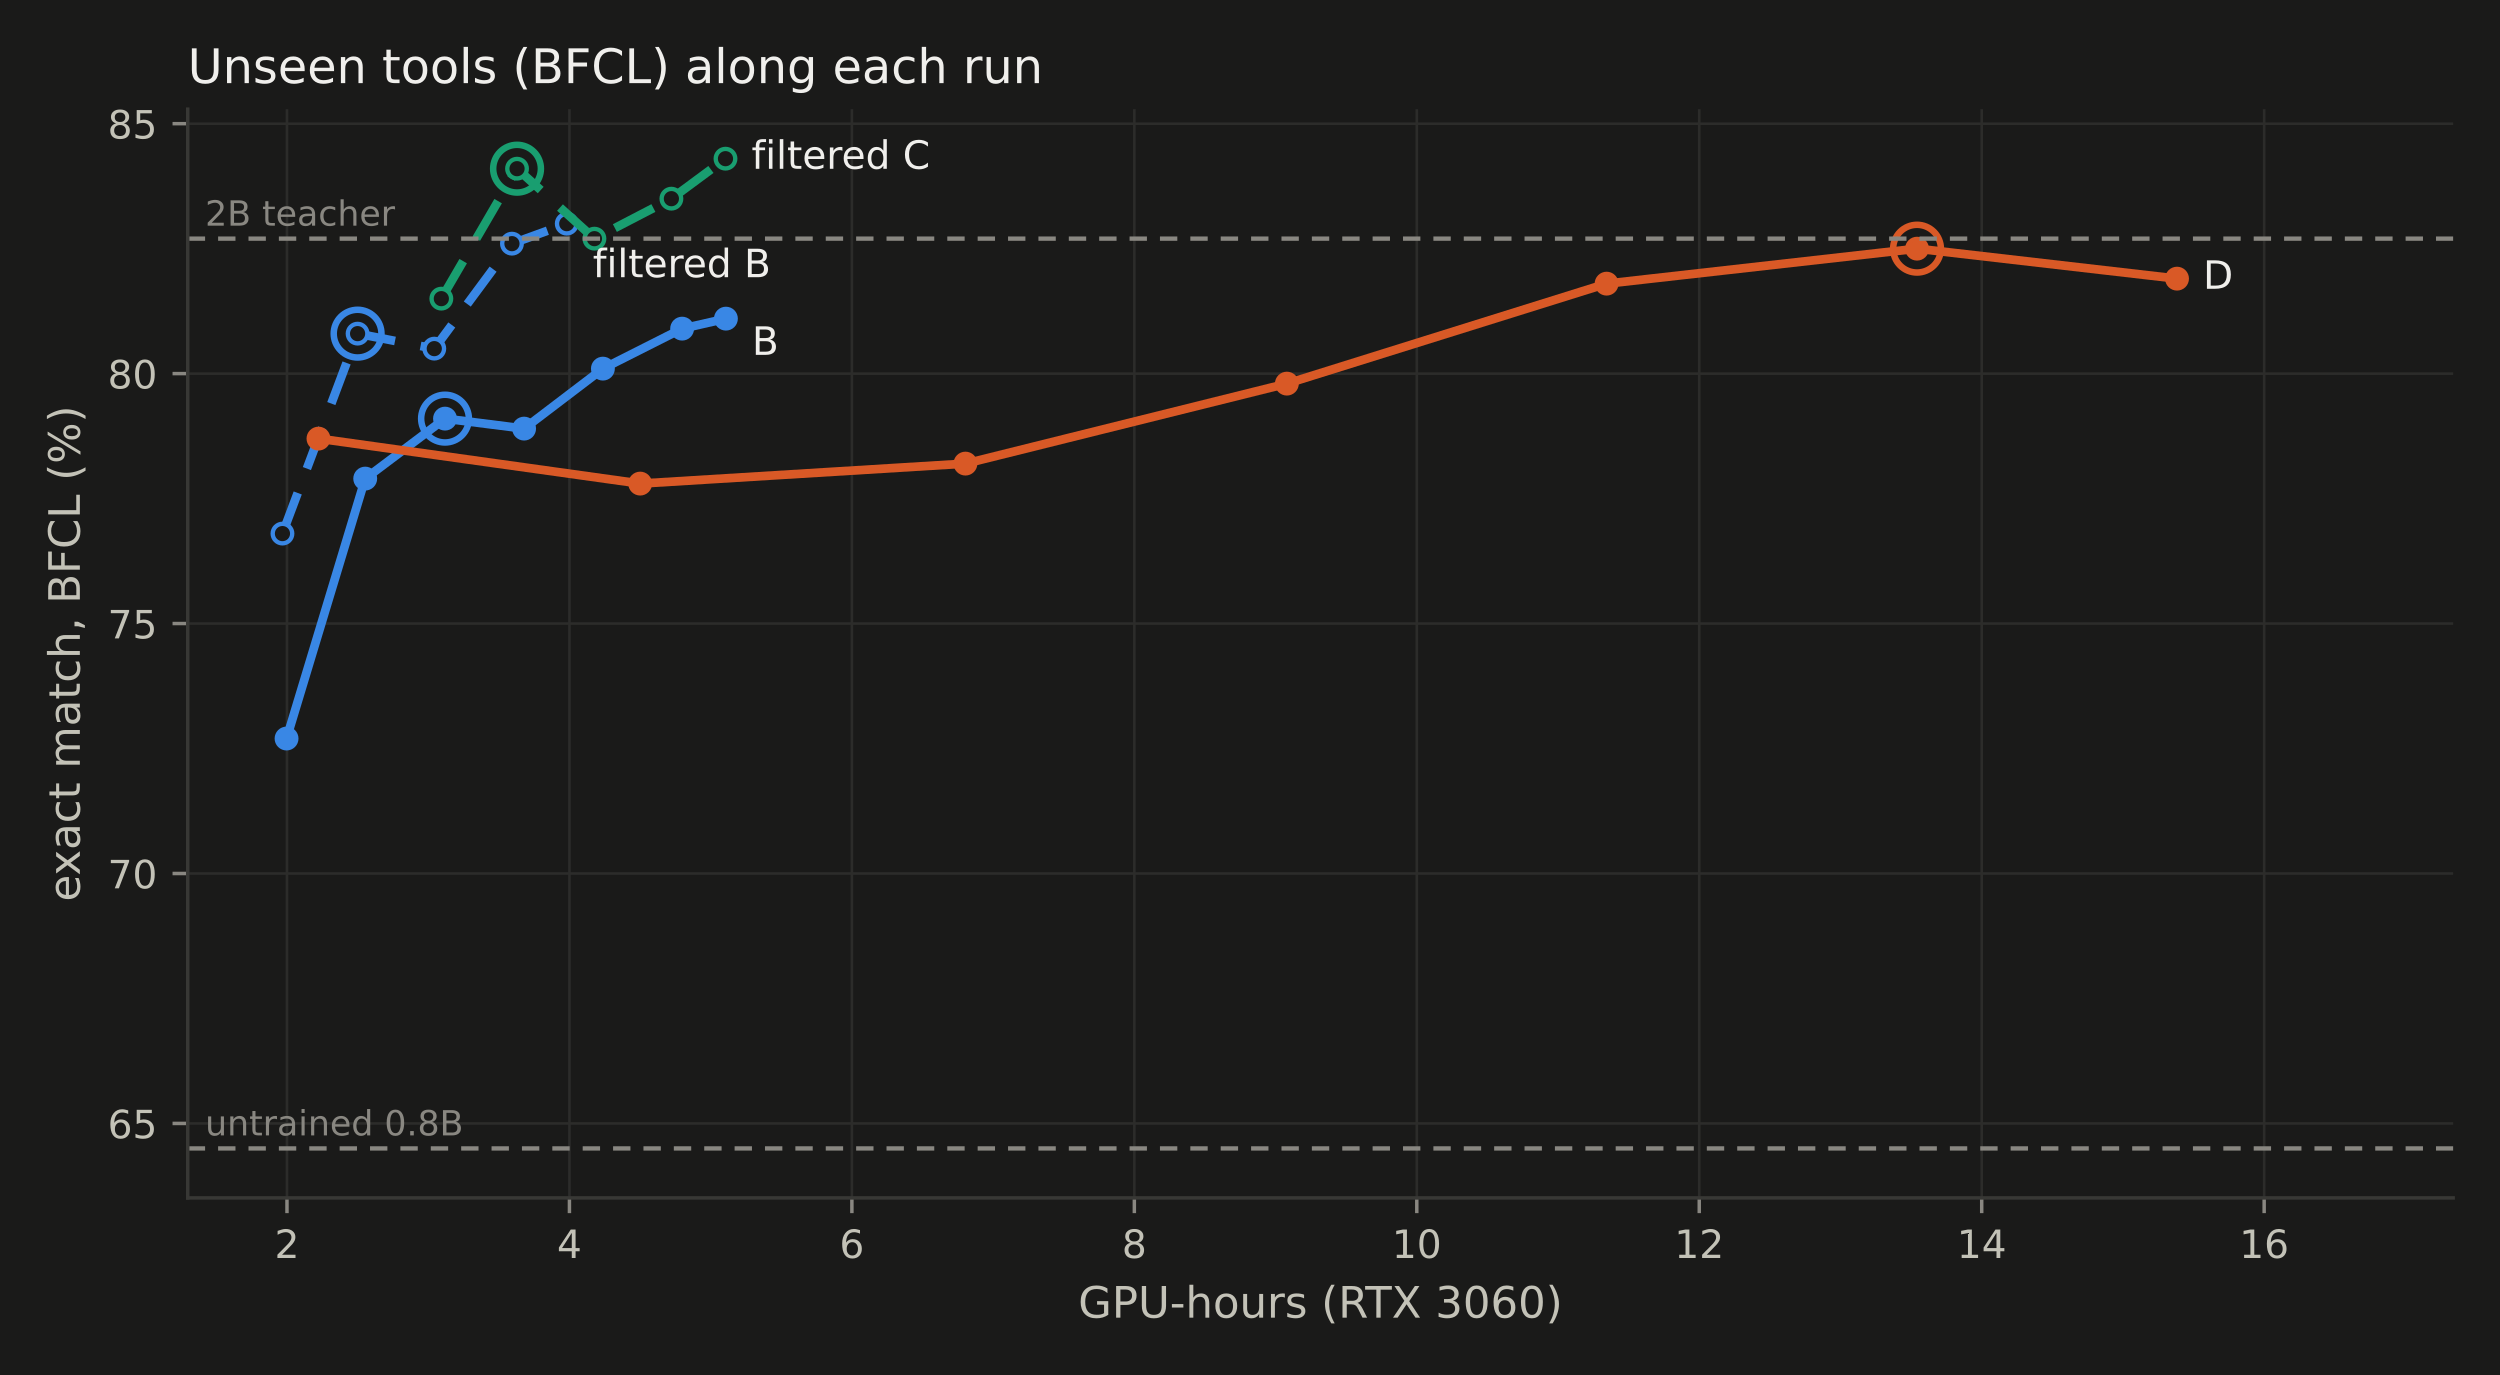
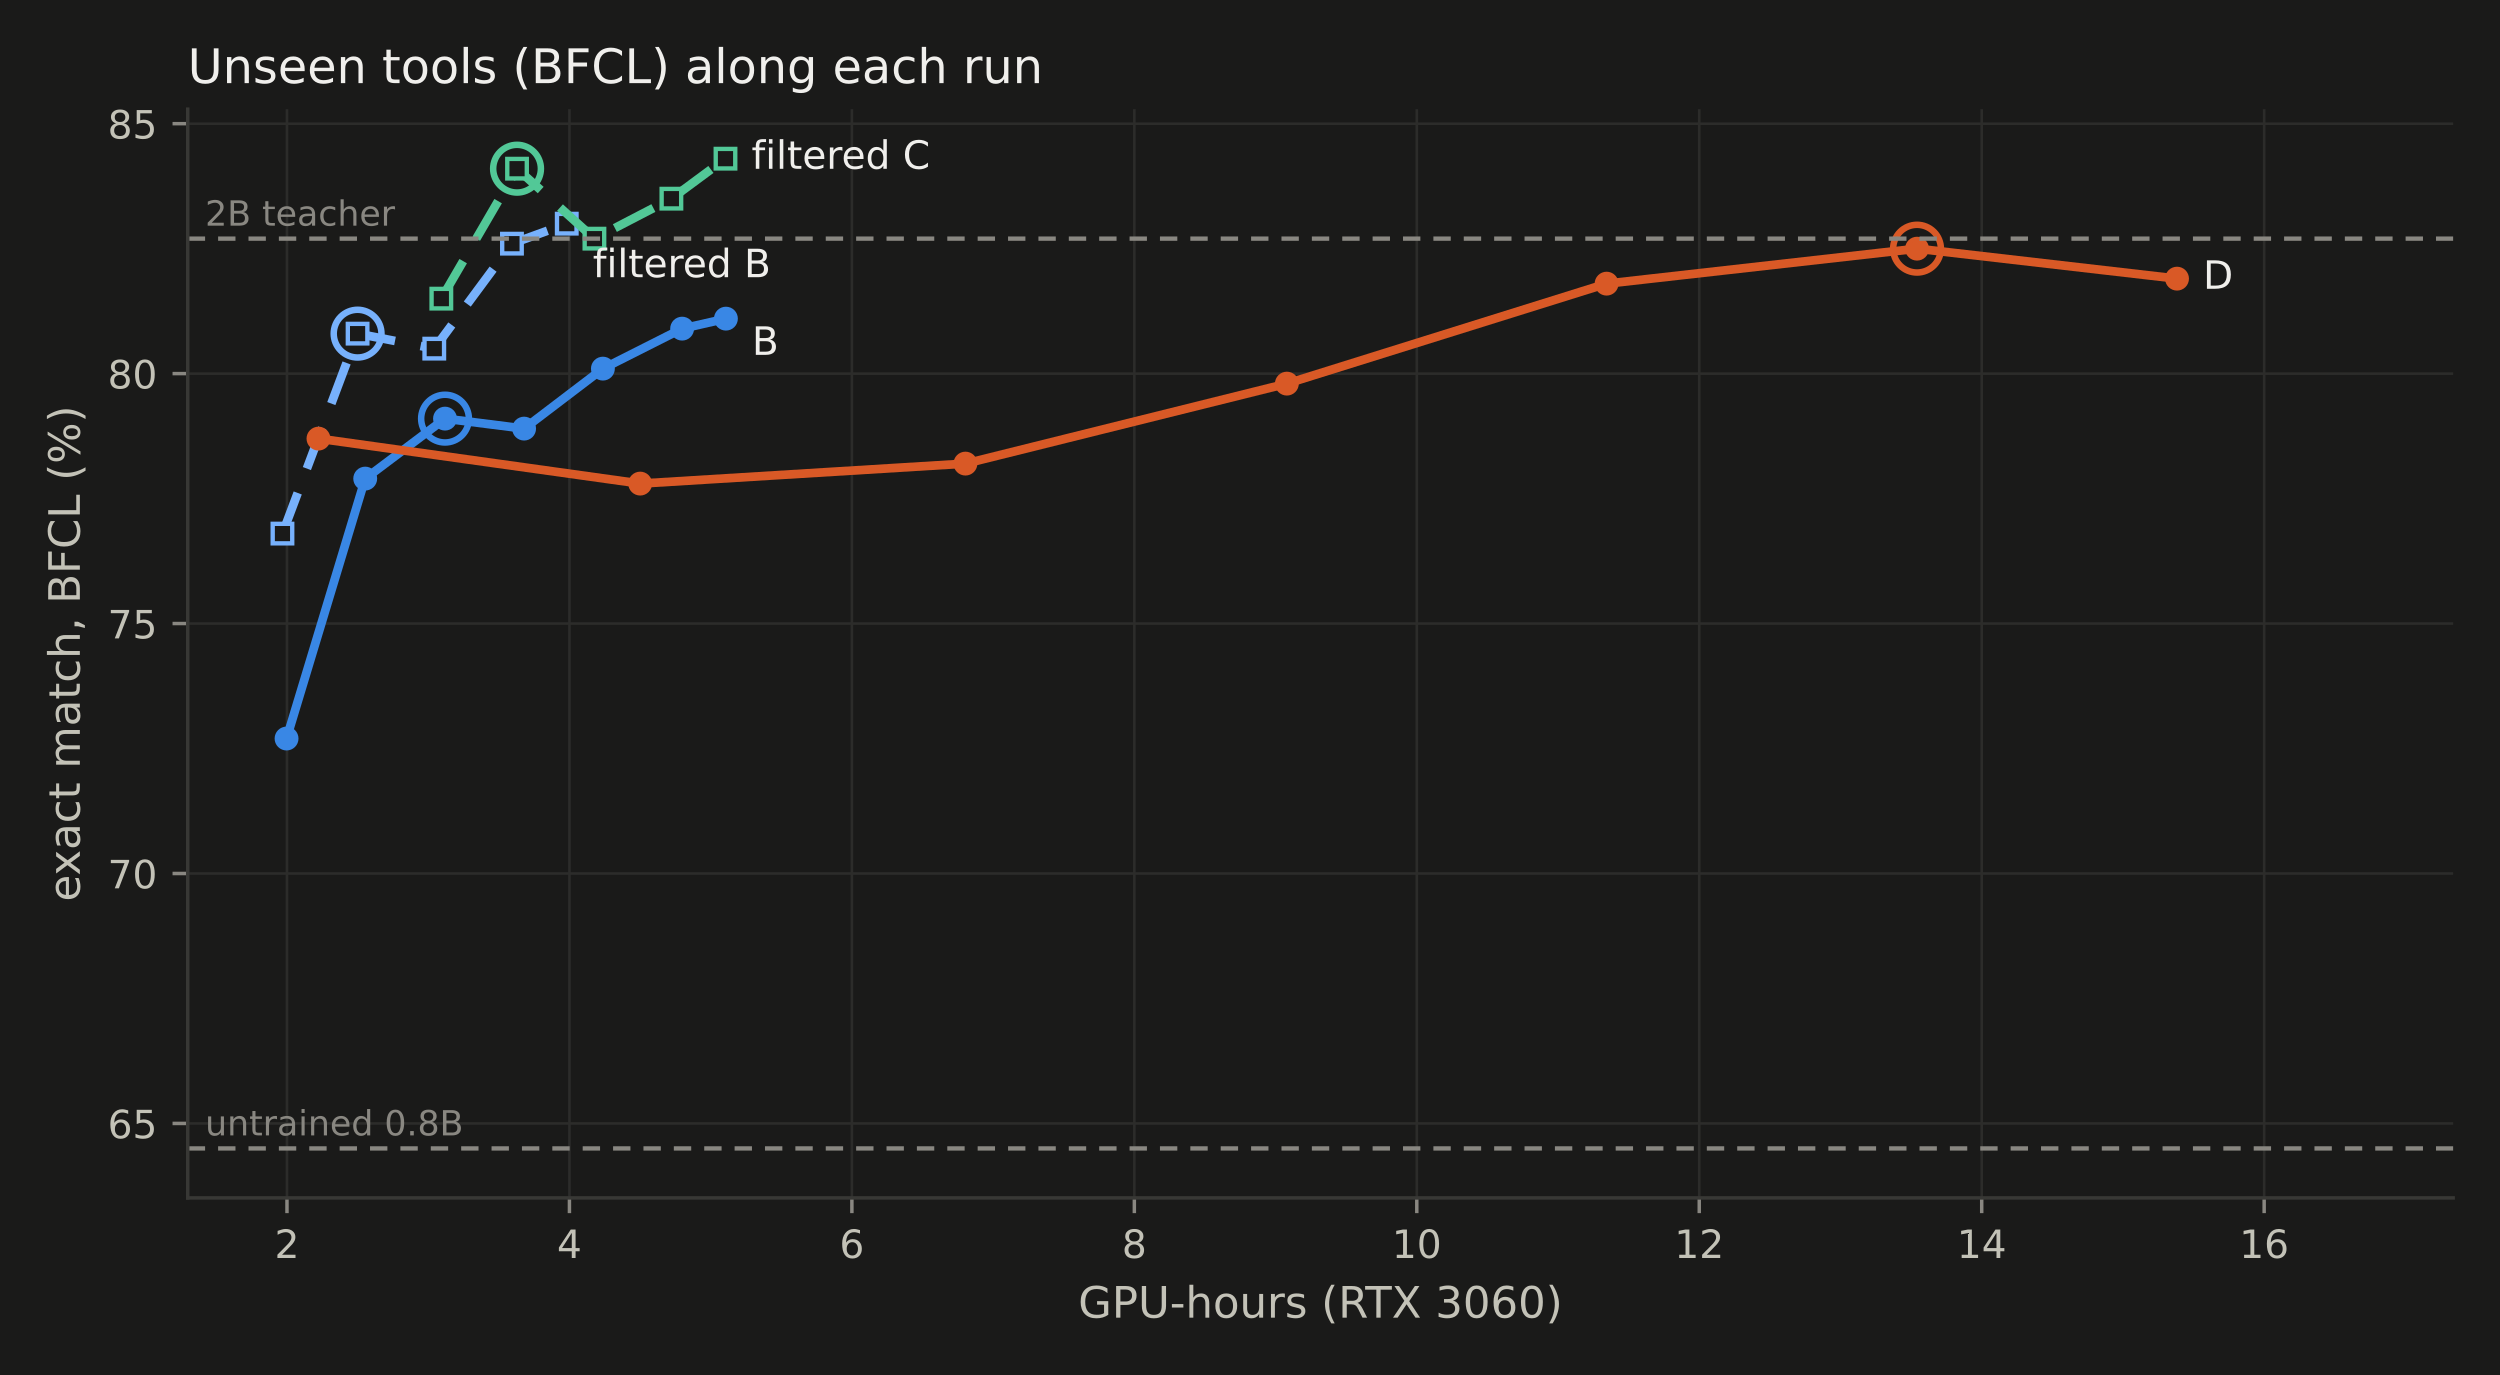
<svg xmlns="http://www.w3.org/2000/svg" xmlns:xlink="http://www.w3.org/1999/xlink" width="576pt" height="316.8pt" viewBox="0 0 576 316.8" version="1.1">
  <defs>
    <style type="text/css">*{stroke-linejoin: round; stroke-linecap: butt}</style>
  </defs>
  <g id="figure_1">
    <g id="patch_1">
      <path d="M 0 316.8 L 576 316.8 L 576 0 L 0 0 z " style="fill: #1a1a19" />
    </g>
    <g id="axes_1">
      <g id="patch_2">
        <path d="M 43.253 275.999 L 565.2 275.999 L 565.2 25.158 L 43.253 25.158 z " style="fill: #1a1a19" />
      </g>
      <g id="matplotlib.axis_1">
        <g id="xtick_1">
          <g id="line2d_1">
            <path d="M 66.12 275.999 L 66.12 25.158 " clip-path="url(#p146e61900a)" style="fill: none; stroke: #2c2c2a; stroke-width: 0.6; stroke-linecap: square" />
          </g>
          <g id="line2d_2">
            <defs>
              <path id="mb6f0e437f2" d="M 0 0 L 0 3.5 " style="stroke: #898781; stroke-width: 0.8" />
            </defs>
            <g>
              <use xlink:href="#mb6f0e437f2" x="66.12" y="275.999" style="fill: #898781; stroke: #898781; stroke-width: 0.8" />
            </g>
          </g>
          <g id="text_1">
            <text style="font-size: 9px; font-family: 'DejaVu Sans', 'Bitstream Vera Sans', 'Computer Modern Sans Serif', 'Lucida Grande', 'Verdana', 'Geneva', 'Lucid', 'Arial', 'Helvetica', 'Avant Garde', sans-serif; text-anchor: middle; fill: #c3c2b7" x="66.12" y="289.837" transform="rotate(-0 66.11985 289.8371)">2</text>
          </g>
        </g>
        <g id="xtick_2">
          <g id="line2d_3">
            <path d="M 131.197 275.999 L 131.197 25.158 " clip-path="url(#p146e61900a)" style="fill: none; stroke: #2c2c2a; stroke-width: 0.6; stroke-linecap: square" />
          </g>
          <g id="line2d_4">
            <g>
              <use xlink:href="#mb6f0e437f2" x="131.197" y="275.999" style="fill: #898781; stroke: #898781; stroke-width: 0.8" />
            </g>
          </g>
          <g id="text_2">
            <text style="font-size: 9px; font-family: 'DejaVu Sans', 'Bitstream Vera Sans', 'Computer Modern Sans Serif', 'Lucida Grande', 'Verdana', 'Geneva', 'Lucid', 'Arial', 'Helvetica', 'Avant Garde', sans-serif; text-anchor: middle; fill: #c3c2b7" x="131.197" y="289.837" transform="rotate(-0 131.1972 289.8371)">4</text>
          </g>
        </g>
        <g id="xtick_3">
          <g id="line2d_5">
            <path d="M 196.275 275.999 L 196.275 25.158 " clip-path="url(#p146e61900a)" style="fill: none; stroke: #2c2c2a; stroke-width: 0.6; stroke-linecap: square" />
          </g>
          <g id="line2d_6">
            <g>
              <use xlink:href="#mb6f0e437f2" x="196.275" y="275.999" style="fill: #898781; stroke: #898781; stroke-width: 0.8" />
            </g>
          </g>
          <g id="text_3">
            <text style="font-size: 9px; font-family: 'DejaVu Sans', 'Bitstream Vera Sans', 'Computer Modern Sans Serif', 'Lucida Grande', 'Verdana', 'Geneva', 'Lucid', 'Arial', 'Helvetica', 'Avant Garde', sans-serif; text-anchor: middle; fill: #c3c2b7" x="196.275" y="289.837" transform="rotate(-0 196.2746 289.8371)">6</text>
          </g>
        </g>
        <g id="xtick_4">
          <g id="line2d_7">
            <path d="M 261.352 275.999 L 261.352 25.158 " clip-path="url(#p146e61900a)" style="fill: none; stroke: #2c2c2a; stroke-width: 0.6; stroke-linecap: square" />
          </g>
          <g id="line2d_8">
            <g>
              <use xlink:href="#mb6f0e437f2" x="261.352" y="275.999" style="fill: #898781; stroke: #898781; stroke-width: 0.8" />
            </g>
          </g>
          <g id="text_4">
            <text style="font-size: 9px; font-family: 'DejaVu Sans', 'Bitstream Vera Sans', 'Computer Modern Sans Serif', 'Lucida Grande', 'Verdana', 'Geneva', 'Lucid', 'Arial', 'Helvetica', 'Avant Garde', sans-serif; text-anchor: middle; fill: #c3c2b7" x="261.352" y="289.837" transform="rotate(-0 261.352 289.8371)">8</text>
          </g>
        </g>
        <g id="xtick_5">
          <g id="line2d_9">
            <path d="M 326.429 275.999 L 326.429 25.158 " clip-path="url(#p146e61900a)" style="fill: none; stroke: #2c2c2a; stroke-width: 0.6; stroke-linecap: square" />
          </g>
          <g id="line2d_10">
            <g>
              <use xlink:href="#mb6f0e437f2" x="326.429" y="275.999" style="fill: #898781; stroke: #898781; stroke-width: 0.8" />
            </g>
          </g>
          <g id="text_5">
            <text style="font-size: 9px; font-family: 'DejaVu Sans', 'Bitstream Vera Sans', 'Computer Modern Sans Serif', 'Lucida Grande', 'Verdana', 'Geneva', 'Lucid', 'Arial', 'Helvetica', 'Avant Garde', sans-serif; text-anchor: middle; fill: #c3c2b7" x="326.429" y="289.837" transform="rotate(-0 326.4294 289.8371)">10</text>
          </g>
        </g>
        <g id="xtick_6">
          <g id="line2d_11">
            <path d="M 391.507 275.999 L 391.507 25.158 " clip-path="url(#p146e61900a)" style="fill: none; stroke: #2c2c2a; stroke-width: 0.6; stroke-linecap: square" />
          </g>
          <g id="line2d_12">
            <g>
              <use xlink:href="#mb6f0e437f2" x="391.507" y="275.999" style="fill: #898781; stroke: #898781; stroke-width: 0.8" />
            </g>
          </g>
          <g id="text_6">
            <text style="font-size: 9px; font-family: 'DejaVu Sans', 'Bitstream Vera Sans', 'Computer Modern Sans Serif', 'Lucida Grande', 'Verdana', 'Geneva', 'Lucid', 'Arial', 'Helvetica', 'Avant Garde', sans-serif; text-anchor: middle; fill: #c3c2b7" x="391.507" y="289.837" transform="rotate(-0 391.5068 289.8371)">12</text>
          </g>
        </g>
        <g id="xtick_7">
          <g id="line2d_13">
            <path d="M 456.584 275.999 L 456.584 25.158 " clip-path="url(#p146e61900a)" style="fill: none; stroke: #2c2c2a; stroke-width: 0.6; stroke-linecap: square" />
          </g>
          <g id="line2d_14">
            <g>
              <use xlink:href="#mb6f0e437f2" x="456.584" y="275.999" style="fill: #898781; stroke: #898781; stroke-width: 0.8" />
            </g>
          </g>
          <g id="text_7">
            <text style="font-size: 9px; font-family: 'DejaVu Sans', 'Bitstream Vera Sans', 'Computer Modern Sans Serif', 'Lucida Grande', 'Verdana', 'Geneva', 'Lucid', 'Arial', 'Helvetica', 'Avant Garde', sans-serif; text-anchor: middle; fill: #c3c2b7" x="456.584" y="289.837" transform="rotate(-0 456.5842 289.8371)">14</text>
          </g>
        </g>
        <g id="xtick_8">
          <g id="line2d_15">
            <path d="M 521.662 275.999 L 521.662 25.158 " clip-path="url(#p146e61900a)" style="fill: none; stroke: #2c2c2a; stroke-width: 0.6; stroke-linecap: square" />
          </g>
          <g id="line2d_16">
            <g>
              <use xlink:href="#mb6f0e437f2" x="521.662" y="275.999" style="fill: #898781; stroke: #898781; stroke-width: 0.8" />
            </g>
          </g>
          <g id="text_8">
            <text style="font-size: 9px; font-family: 'DejaVu Sans', 'Bitstream Vera Sans', 'Computer Modern Sans Serif', 'Lucida Grande', 'Verdana', 'Geneva', 'Lucid', 'Arial', 'Helvetica', 'Avant Garde', sans-serif; text-anchor: middle; fill: #c3c2b7" x="521.662" y="289.837" transform="rotate(-0 521.6616 289.8371)">16</text>
          </g>
        </g>
        <g id="text_9">
          <text style="font-size: 10px; font-family: 'DejaVu Sans', 'Bitstream Vera Sans', 'Computer Modern Sans Serif', 'Lucida Grande', 'Verdana', 'Geneva', 'Lucid', 'Arial', 'Helvetica', 'Avant Garde', sans-serif; text-anchor: middle; fill: #c3c2b7" x="304.227" y="303.598" transform="rotate(-0 304.2266 303.5977)">GPU-hours (RTX 3060)</text>
        </g>
      </g>
      <g id="matplotlib.axis_2">
        <g id="ytick_1">
          <g id="line2d_17">
            <path d="M 43.253 258.839 L 565.2 258.839 " clip-path="url(#p146e61900a)" style="fill: none; stroke: #2c2c2a; stroke-width: 0.6; stroke-linecap: square" />
          </g>
          <g id="line2d_18">
            <defs>
              <path id="m98bd4d038a" d="M 0 0 L -3.5 0 " style="stroke: #898781; stroke-width: 0.8" />
            </defs>
            <g>
              <use xlink:href="#m98bd4d038a" x="43.253" y="258.839" style="fill: #898781; stroke: #898781; stroke-width: 0.8" />
            </g>
          </g>
          <g id="text_10">
            <text style="font-size: 9px; font-family: 'DejaVu Sans', 'Bitstream Vera Sans', 'Computer Modern Sans Serif', 'Lucida Grande', 'Verdana', 'Geneva', 'Lucid', 'Arial', 'Helvetica', 'Avant Garde', sans-serif; text-anchor: end; fill: #c3c2b7" x="36.253" y="262.258" transform="rotate(-0 36.25328 262.2578)">65</text>
          </g>
        </g>
        <g id="ytick_2">
          <g id="line2d_19">
            <path d="M 43.253 201.254 L 565.2 201.254 " clip-path="url(#p146e61900a)" style="fill: none; stroke: #2c2c2a; stroke-width: 0.6; stroke-linecap: square" />
          </g>
          <g id="line2d_20">
            <g>
              <use xlink:href="#m98bd4d038a" x="43.253" y="201.254" style="fill: #898781; stroke: #898781; stroke-width: 0.8" />
            </g>
          </g>
          <g id="text_11">
            <text style="font-size: 9px; font-family: 'DejaVu Sans', 'Bitstream Vera Sans', 'Computer Modern Sans Serif', 'Lucida Grande', 'Verdana', 'Geneva', 'Lucid', 'Arial', 'Helvetica', 'Avant Garde', sans-serif; text-anchor: end; fill: #c3c2b7" x="36.253" y="204.673" transform="rotate(-0 36.25328 204.6726)">70</text>
          </g>
        </g>
        <g id="ytick_3">
          <g id="line2d_21">
            <path d="M 43.253 143.669 L 565.2 143.669 " clip-path="url(#p146e61900a)" style="fill: none; stroke: #2c2c2a; stroke-width: 0.6; stroke-linecap: square" />
          </g>
          <g id="line2d_22">
            <g>
              <use xlink:href="#m98bd4d038a" x="43.253" y="143.669" style="fill: #898781; stroke: #898781; stroke-width: 0.8" />
            </g>
          </g>
          <g id="text_12">
            <text style="font-size: 9px; font-family: 'DejaVu Sans', 'Bitstream Vera Sans', 'Computer Modern Sans Serif', 'Lucida Grande', 'Verdana', 'Geneva', 'Lucid', 'Arial', 'Helvetica', 'Avant Garde', sans-serif; text-anchor: end; fill: #c3c2b7" x="36.253" y="147.087" transform="rotate(-0 36.25328 147.0875)">75</text>
          </g>
        </g>
        <g id="ytick_4">
          <g id="line2d_23">
            <path d="M 43.253 86.083 L 565.2 86.083 " clip-path="url(#p146e61900a)" style="fill: none; stroke: #2c2c2a; stroke-width: 0.6; stroke-linecap: square" />
          </g>
          <g id="line2d_24">
            <g>
              <use xlink:href="#m98bd4d038a" x="43.253" y="86.083" style="fill: #898781; stroke: #898781; stroke-width: 0.8" />
            </g>
          </g>
          <g id="text_13">
            <text style="font-size: 9px; font-family: 'DejaVu Sans', 'Bitstream Vera Sans', 'Computer Modern Sans Serif', 'Lucida Grande', 'Verdana', 'Geneva', 'Lucid', 'Arial', 'Helvetica', 'Avant Garde', sans-serif; text-anchor: end; fill: #c3c2b7" x="36.253" y="89.502" transform="rotate(-0 36.25328 89.50232)">80</text>
          </g>
        </g>
        <g id="ytick_5">
          <g id="line2d_25">
            <path d="M 43.253 28.498 L 565.2 28.498 " clip-path="url(#p146e61900a)" style="fill: none; stroke: #2c2c2a; stroke-width: 0.6; stroke-linecap: square" />
          </g>
          <g id="line2d_26">
            <g>
              <use xlink:href="#m98bd4d038a" x="43.253" y="28.498" style="fill: #898781; stroke: #898781; stroke-width: 0.8" />
            </g>
          </g>
          <g id="text_14">
            <text style="font-size: 9px; font-family: 'DejaVu Sans', 'Bitstream Vera Sans', 'Computer Modern Sans Serif', 'Lucida Grande', 'Verdana', 'Geneva', 'Lucid', 'Arial', 'Helvetica', 'Avant Garde', sans-serif; text-anchor: end; fill: #c3c2b7" x="36.253" y="31.917" transform="rotate(-0 36.25328 31.91717)">85</text>
          </g>
        </g>
        <g id="text_15">
          <text style="font-size: 10px; font-family: 'DejaVu Sans', 'Bitstream Vera Sans', 'Computer Modern Sans Serif', 'Lucida Grande', 'Verdana', 'Geneva', 'Lucid', 'Arial', 'Helvetica', 'Avant Garde', sans-serif; text-anchor: middle; fill: #c3c2b7" x="18.398" y="150.579" transform="rotate(-90 18.39844 150.5788)">exact match, BFCL (%)</text>
        </g>
      </g>
      <g id="line2d_27">
        <path d="M 66.022 170.158 L 84.146 110.269 L 102.531 96.449 L 120.752 98.752 L 138.909 84.932 L 157.163 75.718 L 167.25 73.415 " clip-path="url(#p146e61900a)" style="fill: none; stroke: #3987e5; stroke-width: 2; stroke-linecap: square" />
        <defs>
          <path id="m8639fa46be" d="M 0 2.25 C 0.597 2.25 1.169 2.013 1.591 1.591 C 2.013 1.169 2.25 0.597 2.25 0 C 2.25 -0.597 2.013 -1.169 1.591 -1.591 C 1.169 -2.013 0.597 -2.25 0 -2.25 C -0.597 -2.25 -1.169 -2.013 -1.591 -1.591 C -2.013 -1.169 -2.25 -0.597 -2.25 0 C -2.25 0.597 -2.013 1.169 -1.591 1.591 C -1.169 2.013 -0.597 2.25 0 2.25 z " style="stroke: #3987e5" />
        </defs>
        <g clip-path="url(#p146e61900a)">
          <use xlink:href="#m8639fa46be" x="66.022" y="170.158" style="fill: #3987e5; stroke: #3987e5" />
          <use xlink:href="#m8639fa46be" x="84.146" y="110.269" style="fill: #3987e5; stroke: #3987e5" />
          <use xlink:href="#m8639fa46be" x="102.531" y="96.449" style="fill: #3987e5; stroke: #3987e5" />
          <use xlink:href="#m8639fa46be" x="120.752" y="98.752" style="fill: #3987e5; stroke: #3987e5" />
          <use xlink:href="#m8639fa46be" x="138.909" y="84.932" style="fill: #3987e5; stroke: #3987e5" />
          <use xlink:href="#m8639fa46be" x="157.163" y="75.718" style="fill: #3987e5; stroke: #3987e5" />
          <use xlink:href="#m8639fa46be" x="167.25" y="73.415" style="fill: #3987e5; stroke: #3987e5" />
        </g>
      </g>
      <g id="line2d_28">
        <defs>
          <path id="m744e1ac2c1" d="M 0 5.5 C 1.459 5.5 2.858 4.92 3.889 3.889 C 4.92 2.858 5.5 1.459 5.5 0 C 5.5 -1.459 4.92 -2.858 3.889 -3.889 C 2.858 -4.92 1.459 -5.5 0 -5.5 C -1.459 -5.5 -2.858 -4.92 -3.889 -3.889 C -4.92 -2.858 -5.5 -1.459 -5.5 0 C -5.5 1.459 -4.92 2.858 -3.889 3.889 C -2.858 4.92 -1.459 5.5 0 5.5 z " style="stroke: #3987e5; stroke-width: 1.5" />
        </defs>
        <g clip-path="url(#p146e61900a)">
          <use xlink:href="#m744e1ac2c1" x="102.531" y="96.449" style="fill-opacity: 0; stroke: #3987e5; stroke-width: 1.5" />
        </g>
      </g>
      <g id="line2d_29">
-         <path d="M 65.079 122.938 L 82.389 76.87 L 100.058 80.325 L 117.954 56.139 L 130.579 51.532 " clip-path="url(#p146e61900a)" style="fill: none; stroke-dasharray: 10,6; stroke-dashoffset: 0; stroke: #3987e5; stroke-width: 2" />
-         <defs>
-           <path id="m507cc3d761" d="M 0 2.25 C 0.597 2.25 1.169 2.013 1.591 1.591 C 2.013 1.169 2.25 0.597 2.25 0 C 2.25 -0.597 2.013 -1.169 1.591 -1.591 C 1.169 -2.013 0.597 -2.25 0 -2.25 C -0.597 -2.25 -1.169 -2.013 -1.591 -1.591 C -2.013 -1.169 -2.25 -0.597 -2.25 0 C -2.25 0.597 -2.013 1.169 -1.591 1.591 C -1.169 2.013 -0.597 2.25 0 2.25 z " style="stroke: #3987e5" />
-         </defs>
-         <g clip-path="url(#p146e61900a)">
-           <use xlink:href="#m507cc3d761" x="65.079" y="122.938" style="fill: #1a1a19; stroke: #3987e5" />
-           <use xlink:href="#m507cc3d761" x="82.389" y="76.87" style="fill: #1a1a19; stroke: #3987e5" />
-           <use xlink:href="#m507cc3d761" x="100.058" y="80.325" style="fill: #1a1a19; stroke: #3987e5" />
-           <use xlink:href="#m507cc3d761" x="117.954" y="56.139" style="fill: #1a1a19; stroke: #3987e5" />
-           <use xlink:href="#m507cc3d761" x="130.579" y="51.532" style="fill: #1a1a19; stroke: #3987e5" />
+         <path d="M 65.079 122.938 L 82.389 76.87 L 100.058 80.325 L 117.954 56.139 L 130.579 51.532 " clip-path="url(#p146e61900a)" style="fill: none; stroke-dasharray: 10,6; stroke-dashoffset: 0; stroke: #77b1fc; stroke-width: 2" />
+         <defs>
+           <path id="mde041ed8b2" d="M -2.25 2.25 L 2.25 2.25 L 2.25 -2.25 L -2.25 -2.25 z " style="stroke: #77b1fc; stroke-linejoin: miter" />
+         </defs>
+         <g clip-path="url(#p146e61900a)">
+           <use xlink:href="#mde041ed8b2" x="65.079" y="122.938" style="fill: #1a1a19; stroke: #77b1fc; stroke-linejoin: miter" />
+           <use xlink:href="#mde041ed8b2" x="82.389" y="76.87" style="fill: #1a1a19; stroke: #77b1fc; stroke-linejoin: miter" />
+           <use xlink:href="#mde041ed8b2" x="100.058" y="80.325" style="fill: #1a1a19; stroke: #77b1fc; stroke-linejoin: miter" />
+           <use xlink:href="#mde041ed8b2" x="117.954" y="56.139" style="fill: #1a1a19; stroke: #77b1fc; stroke-linejoin: miter" />
+           <use xlink:href="#mde041ed8b2" x="130.579" y="51.532" style="fill: #1a1a19; stroke: #77b1fc; stroke-linejoin: miter" />
        </g>
      </g>
      <g id="line2d_30">
-         <g clip-path="url(#p146e61900a)">
-           <use xlink:href="#m744e1ac2c1" x="82.389" y="76.87" style="fill-opacity: 0; stroke: #3987e5; stroke-width: 1.5" />
+         <defs>
+           <path id="mddb2db082a" d="M 0 5.5 C 1.459 5.5 2.858 4.92 3.889 3.889 C 4.92 2.858 5.5 1.459 5.5 0 C 5.5 -1.459 4.92 -2.858 3.889 -3.889 C 2.858 -4.92 1.459 -5.5 0 -5.5 C -1.459 -5.5 -2.858 -4.92 -3.889 -3.889 C -4.92 -2.858 -5.5 -1.459 -5.5 0 C -5.5 1.459 -4.92 2.858 -3.889 3.889 C -2.858 4.92 -1.459 5.5 0 5.5 z " style="stroke: #77b1fc; stroke-width: 1.5" />
+         </defs>
+         <g clip-path="url(#p146e61900a)">
+           <use xlink:href="#mddb2db082a" x="82.389" y="76.87" style="fill-opacity: 0; stroke: #77b1fc; stroke-width: 1.5" />
        </g>
      </g>
      <g id="line2d_31">
        <path d="M 73.376 101.056 L 147.499 111.421 L 222.436 106.814 L 296.494 88.387 L 370.161 65.353 L 441.681 57.291 L 501.585 64.201 " clip-path="url(#p146e61900a)" style="fill: none; stroke: #d95926; stroke-width: 2; stroke-linecap: square" />
        <defs>
          <path id="m91948b6f2b" d="M 0 2.25 C 0.597 2.25 1.169 2.013 1.591 1.591 C 2.013 1.169 2.25 0.597 2.25 0 C 2.25 -0.597 2.013 -1.169 1.591 -1.591 C 1.169 -2.013 0.597 -2.25 0 -2.25 C -0.597 -2.25 -1.169 -2.013 -1.591 -1.591 C -2.013 -1.169 -2.25 -0.597 -2.25 0 C -2.25 0.597 -2.013 1.169 -1.591 1.591 C -1.169 2.013 -0.597 2.25 0 2.25 z " style="stroke: #d95926" />
        </defs>
        <g clip-path="url(#p146e61900a)">
          <use xlink:href="#m91948b6f2b" x="73.376" y="101.056" style="fill: #d95926; stroke: #d95926" />
          <use xlink:href="#m91948b6f2b" x="147.499" y="111.421" style="fill: #d95926; stroke: #d95926" />
          <use xlink:href="#m91948b6f2b" x="222.436" y="106.814" style="fill: #d95926; stroke: #d95926" />
          <use xlink:href="#m91948b6f2b" x="296.494" y="88.387" style="fill: #d95926; stroke: #d95926" />
          <use xlink:href="#m91948b6f2b" x="370.161" y="65.353" style="fill: #d95926; stroke: #d95926" />
          <use xlink:href="#m91948b6f2b" x="441.681" y="57.291" style="fill: #d95926; stroke: #d95926" />
          <use xlink:href="#m91948b6f2b" x="501.585" y="64.201" style="fill: #d95926; stroke: #d95926" />
        </g>
      </g>
      <g id="line2d_32">
        <defs>
          <path id="m10073223fa" d="M 0 5.5 C 1.459 5.5 2.858 4.92 3.889 3.889 C 4.92 2.858 5.5 1.459 5.5 0 C 5.5 -1.459 4.92 -2.858 3.889 -3.889 C 2.858 -4.92 1.459 -5.5 0 -5.5 C -1.459 -5.5 -2.858 -4.92 -3.889 -3.889 C -4.92 -2.858 -5.5 -1.459 -5.5 0 C -5.5 1.459 -4.92 2.858 -3.889 3.889 C -2.858 4.92 -1.459 5.5 0 5.5 z " style="stroke: #d95926; stroke-width: 1.5" />
        </defs>
        <g clip-path="url(#p146e61900a)">
          <use xlink:href="#m10073223fa" x="441.681" y="57.291" style="fill-opacity: 0; stroke: #d95926; stroke-width: 1.5" />
        </g>
      </g>
      <g id="line2d_33">
-         <path d="M 101.685 68.808 L 119.125 38.864 L 136.957 54.987 L 154.69 45.774 L 167.153 36.56 " clip-path="url(#p146e61900a)" style="fill: none; stroke-dasharray: 10,6; stroke-dashoffset: 0; stroke: #199e70; stroke-width: 2" />
-         <defs>
-           <path id="mb080a6f967" d="M 0 2.25 C 0.597 2.25 1.169 2.013 1.591 1.591 C 2.013 1.169 2.25 0.597 2.25 0 C 2.25 -0.597 2.013 -1.169 1.591 -1.591 C 1.169 -2.013 0.597 -2.25 0 -2.25 C -0.597 -2.25 -1.169 -2.013 -1.591 -1.591 C -2.013 -1.169 -2.25 -0.597 -2.25 0 C -2.25 0.597 -2.013 1.169 -1.591 1.591 C -1.169 2.013 -0.597 2.25 0 2.25 z " style="stroke: #199e70" />
-         </defs>
-         <g clip-path="url(#p146e61900a)">
-           <use xlink:href="#mb080a6f967" x="101.685" y="68.808" style="fill: #1a1a19; stroke: #199e70" />
-           <use xlink:href="#mb080a6f967" x="119.125" y="38.864" style="fill: #1a1a19; stroke: #199e70" />
-           <use xlink:href="#mb080a6f967" x="136.957" y="54.987" style="fill: #1a1a19; stroke: #199e70" />
-           <use xlink:href="#mb080a6f967" x="154.69" y="45.774" style="fill: #1a1a19; stroke: #199e70" />
-           <use xlink:href="#mb080a6f967" x="167.153" y="36.56" style="fill: #1a1a19; stroke: #199e70" />
+         <path d="M 101.685 68.808 L 119.125 38.864 L 136.957 54.987 L 154.69 45.774 L 167.153 36.56 " clip-path="url(#p146e61900a)" style="fill: none; stroke-dasharray: 10,6; stroke-dashoffset: 0; stroke: #52c897; stroke-width: 2" />
+         <defs>
+           <path id="ma2d9a39df9" d="M -2.25 2.25 L 2.25 2.25 L 2.25 -2.25 L -2.25 -2.25 z " style="stroke: #52c897; stroke-linejoin: miter" />
+         </defs>
+         <g clip-path="url(#p146e61900a)">
+           <use xlink:href="#ma2d9a39df9" x="101.685" y="68.808" style="fill: #1a1a19; stroke: #52c897; stroke-linejoin: miter" />
+           <use xlink:href="#ma2d9a39df9" x="119.125" y="38.864" style="fill: #1a1a19; stroke: #52c897; stroke-linejoin: miter" />
+           <use xlink:href="#ma2d9a39df9" x="136.957" y="54.987" style="fill: #1a1a19; stroke: #52c897; stroke-linejoin: miter" />
+           <use xlink:href="#ma2d9a39df9" x="154.69" y="45.774" style="fill: #1a1a19; stroke: #52c897; stroke-linejoin: miter" />
+           <use xlink:href="#ma2d9a39df9" x="167.153" y="36.56" style="fill: #1a1a19; stroke: #52c897; stroke-linejoin: miter" />
        </g>
      </g>
      <g id="line2d_34">
        <defs>
-           <path id="mfe1cd4896b" d="M 0 5.5 C 1.459 5.5 2.858 4.92 3.889 3.889 C 4.92 2.858 5.5 1.459 5.5 0 C 5.5 -1.459 4.92 -2.858 3.889 -3.889 C 2.858 -4.92 1.459 -5.5 0 -5.5 C -1.459 -5.5 -2.858 -4.92 -3.889 -3.889 C -4.92 -2.858 -5.5 -1.459 -5.5 0 C -5.5 1.459 -4.92 2.858 -3.889 3.889 C -2.858 4.92 -1.459 5.5 0 5.5 z " style="stroke: #199e70; stroke-width: 1.5" />
-         </defs>
-         <g clip-path="url(#p146e61900a)">
-           <use xlink:href="#mfe1cd4896b" x="119.125" y="38.864" style="fill-opacity: 0; stroke: #199e70; stroke-width: 1.5" />
+           <path id="ma49115679e" d="M 0 5.5 C 1.459 5.5 2.858 4.92 3.889 3.889 C 4.92 2.858 5.5 1.459 5.5 0 C 5.5 -1.459 4.92 -2.858 3.889 -3.889 C 2.858 -4.92 1.459 -5.5 0 -5.5 C -1.459 -5.5 -2.858 -4.92 -3.889 -3.889 C -4.92 -2.858 -5.5 -1.459 -5.5 0 C -5.5 1.459 -4.92 2.858 -3.889 3.889 C -2.858 4.92 -1.459 5.5 0 5.5 z " style="stroke: #52c897; stroke-width: 1.5" />
+         </defs>
+         <g clip-path="url(#p146e61900a)">
+           <use xlink:href="#ma49115679e" x="119.125" y="38.864" style="fill-opacity: 0; stroke: #52c897; stroke-width: 1.5" />
        </g>
      </g>
      <g id="line2d_35">
        <path d="M 43.253 264.597 L 565.2 264.597 " clip-path="url(#p146e61900a)" style="fill: none; stroke-dasharray: 4,3; stroke-dashoffset: 0; stroke: #898781" />
      </g>
      <g id="line2d_36">
        <path d="M 43.253 54.987 L 565.2 54.987 " clip-path="url(#p146e61900a)" style="fill: none; stroke-dasharray: 4,3; stroke-dashoffset: 0; stroke: #898781" />
      </g>
      <g id="patch_3">
        <path d="M 43.253 275.999 L 43.253 25.158 " style="fill: none; stroke: #383835; stroke-width: 0.8; stroke-linejoin: miter; stroke-linecap: square" />
      </g>
      <g id="patch_4">
        <path d="M 43.253 275.999 L 565.2 275.999 " style="fill: none; stroke: #383835; stroke-width: 0.8; stroke-linejoin: miter; stroke-linecap: square" />
      </g>
      <g id="text_16">
        <text style="font-size: 9px; font-family: 'DejaVu Sans', 'Bitstream Vera Sans', 'Computer Modern Sans Serif', 'Lucida Grande', 'Verdana', 'Geneva', 'Lucid', 'Arial', 'Helvetica', 'Avant Garde', sans-serif; text-anchor: start; fill: #f0efec" x="173.25" y="81.753" transform="rotate(-0 173.2501 81.75253)">B</text>
      </g>
      <g id="text_17">
        <text style="font-size: 9px; font-family: 'DejaVu Sans', 'Bitstream Vera Sans', 'Computer Modern Sans Serif', 'Lucida Grande', 'Verdana', 'Geneva', 'Lucid', 'Arial', 'Helvetica', 'Avant Garde', sans-serif; text-anchor: start; fill: #f0efec" x="136.579" y="63.871" transform="rotate(-0 136.579 63.87053)">filtered B</text>
      </g>
      <g id="text_18">
        <text style="font-size: 9px; font-family: 'DejaVu Sans', 'Bitstream Vera Sans', 'Computer Modern Sans Serif', 'Lucida Grande', 'Verdana', 'Geneva', 'Lucid', 'Arial', 'Helvetica', 'Avant Garde', sans-serif; text-anchor: start; fill: #f0efec" x="507.585" y="66.539" transform="rotate(-0 507.5852 66.53891)">D</text>
      </g>
      <g id="text_19">
        <text style="font-size: 9px; font-family: 'DejaVu Sans', 'Bitstream Vera Sans', 'Computer Modern Sans Serif', 'Lucida Grande', 'Verdana', 'Geneva', 'Lucid', 'Arial', 'Helvetica', 'Avant Garde', sans-serif; text-anchor: start; fill: #f0efec" x="173.153" y="38.898" transform="rotate(-0 173.1525 38.89838)">filtered C</text>
      </g>
      <g id="text_20">
        <text style="font-size: 8px; font-family: 'DejaVu Sans', 'Bitstream Vera Sans', 'Computer Modern Sans Serif', 'Lucida Grande', 'Verdana', 'Geneva', 'Lucid', 'Arial', 'Helvetica', 'Avant Garde', sans-serif; text-anchor: start; fill: #898781" x="47.253" y="261.597" transform="rotate(-0 47.25328 261.5974)">untrained 0.8B</text>
      </g>
      <g id="text_21">
        <text style="font-size: 8px; font-family: 'DejaVu Sans', 'Bitstream Vera Sans', 'Computer Modern Sans Serif', 'Lucida Grande', 'Verdana', 'Geneva', 'Lucid', 'Arial', 'Helvetica', 'Avant Garde', sans-serif; text-anchor: start; fill: #898781" x="47.253" y="51.987" transform="rotate(-0 47.25328 51.98739)">2B teacher</text>
      </g>
      <g id="text_22">
        <text style="font-size: 11px; font-family: 'DejaVu Sans', 'Bitstream Vera Sans', 'Computer Modern Sans Serif', 'Lucida Grande', 'Verdana', 'Geneva', 'Lucid', 'Arial', 'Helvetica', 'Avant Garde', sans-serif; text-anchor: start; fill: #f0efec" x="43.253" y="19.158" transform="rotate(-0 43.25328 19.15828)">Unseen tools (BFCL) along each run</text>
      </g>
    </g>
  </g>
  <defs>
    <clipPath id="p146e61900a">
      <rect x="43.253" y="25.158" width="521.947" height="250.841" />
    </clipPath>
  </defs>
</svg>
